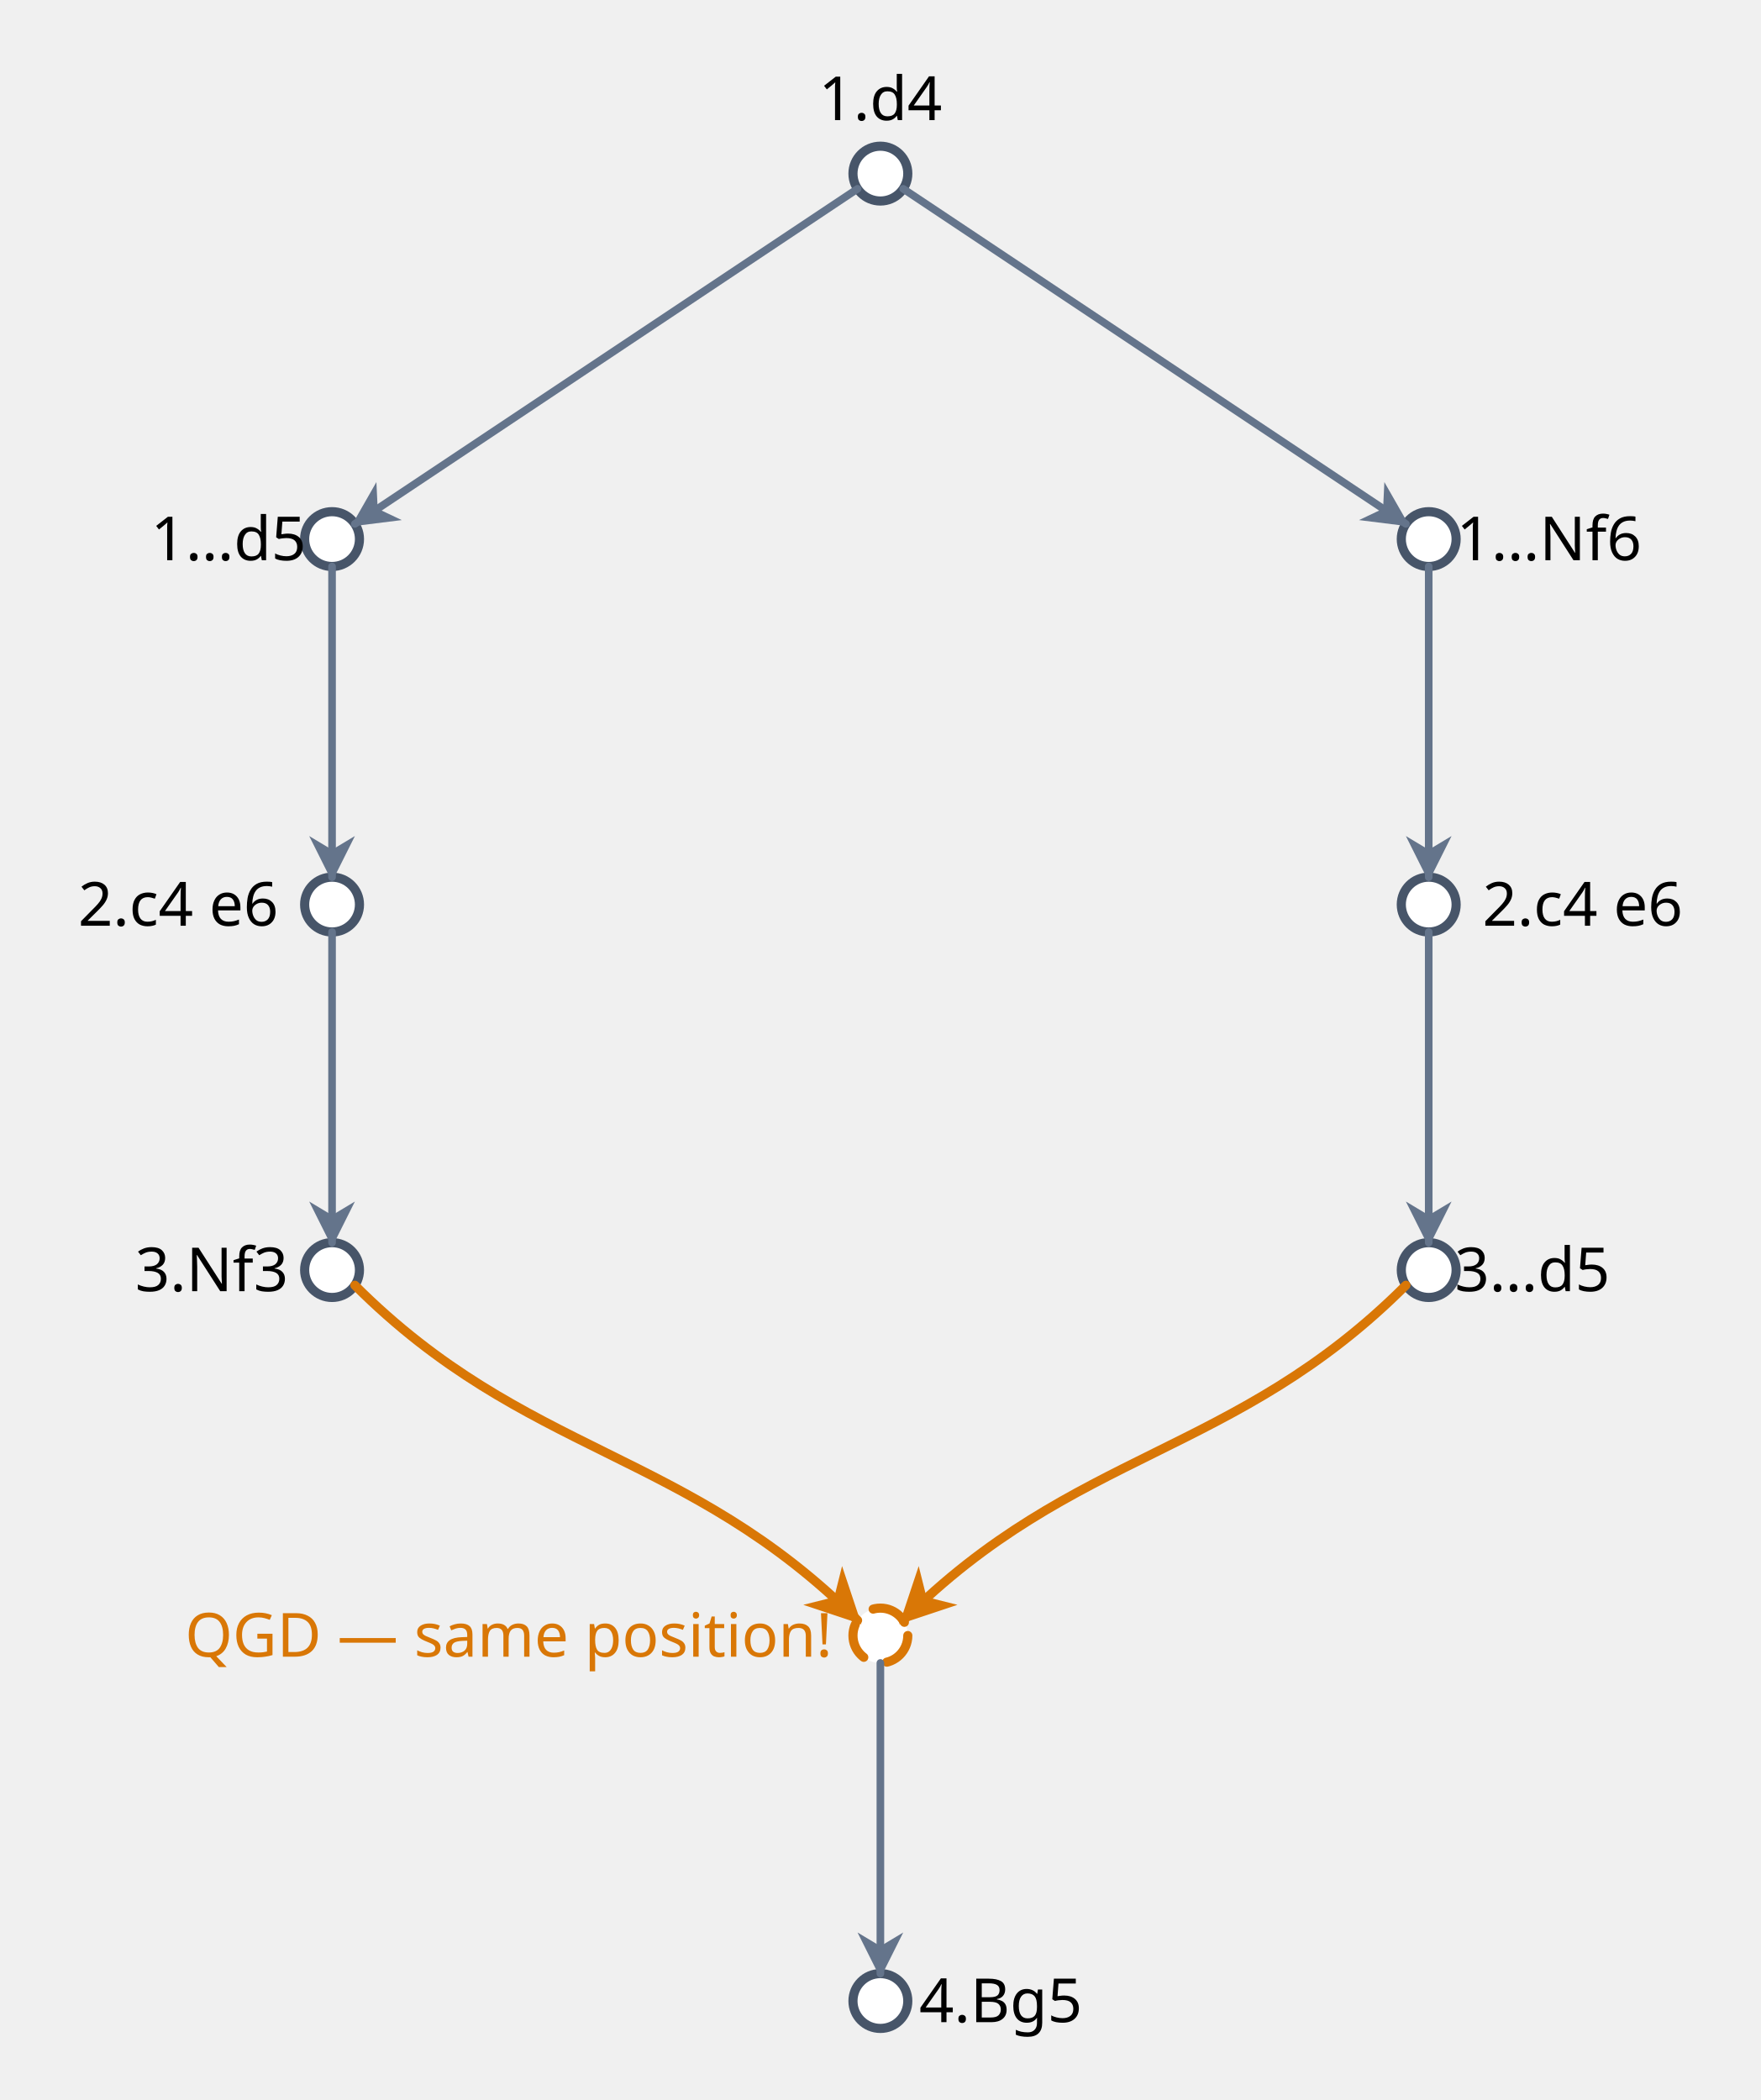
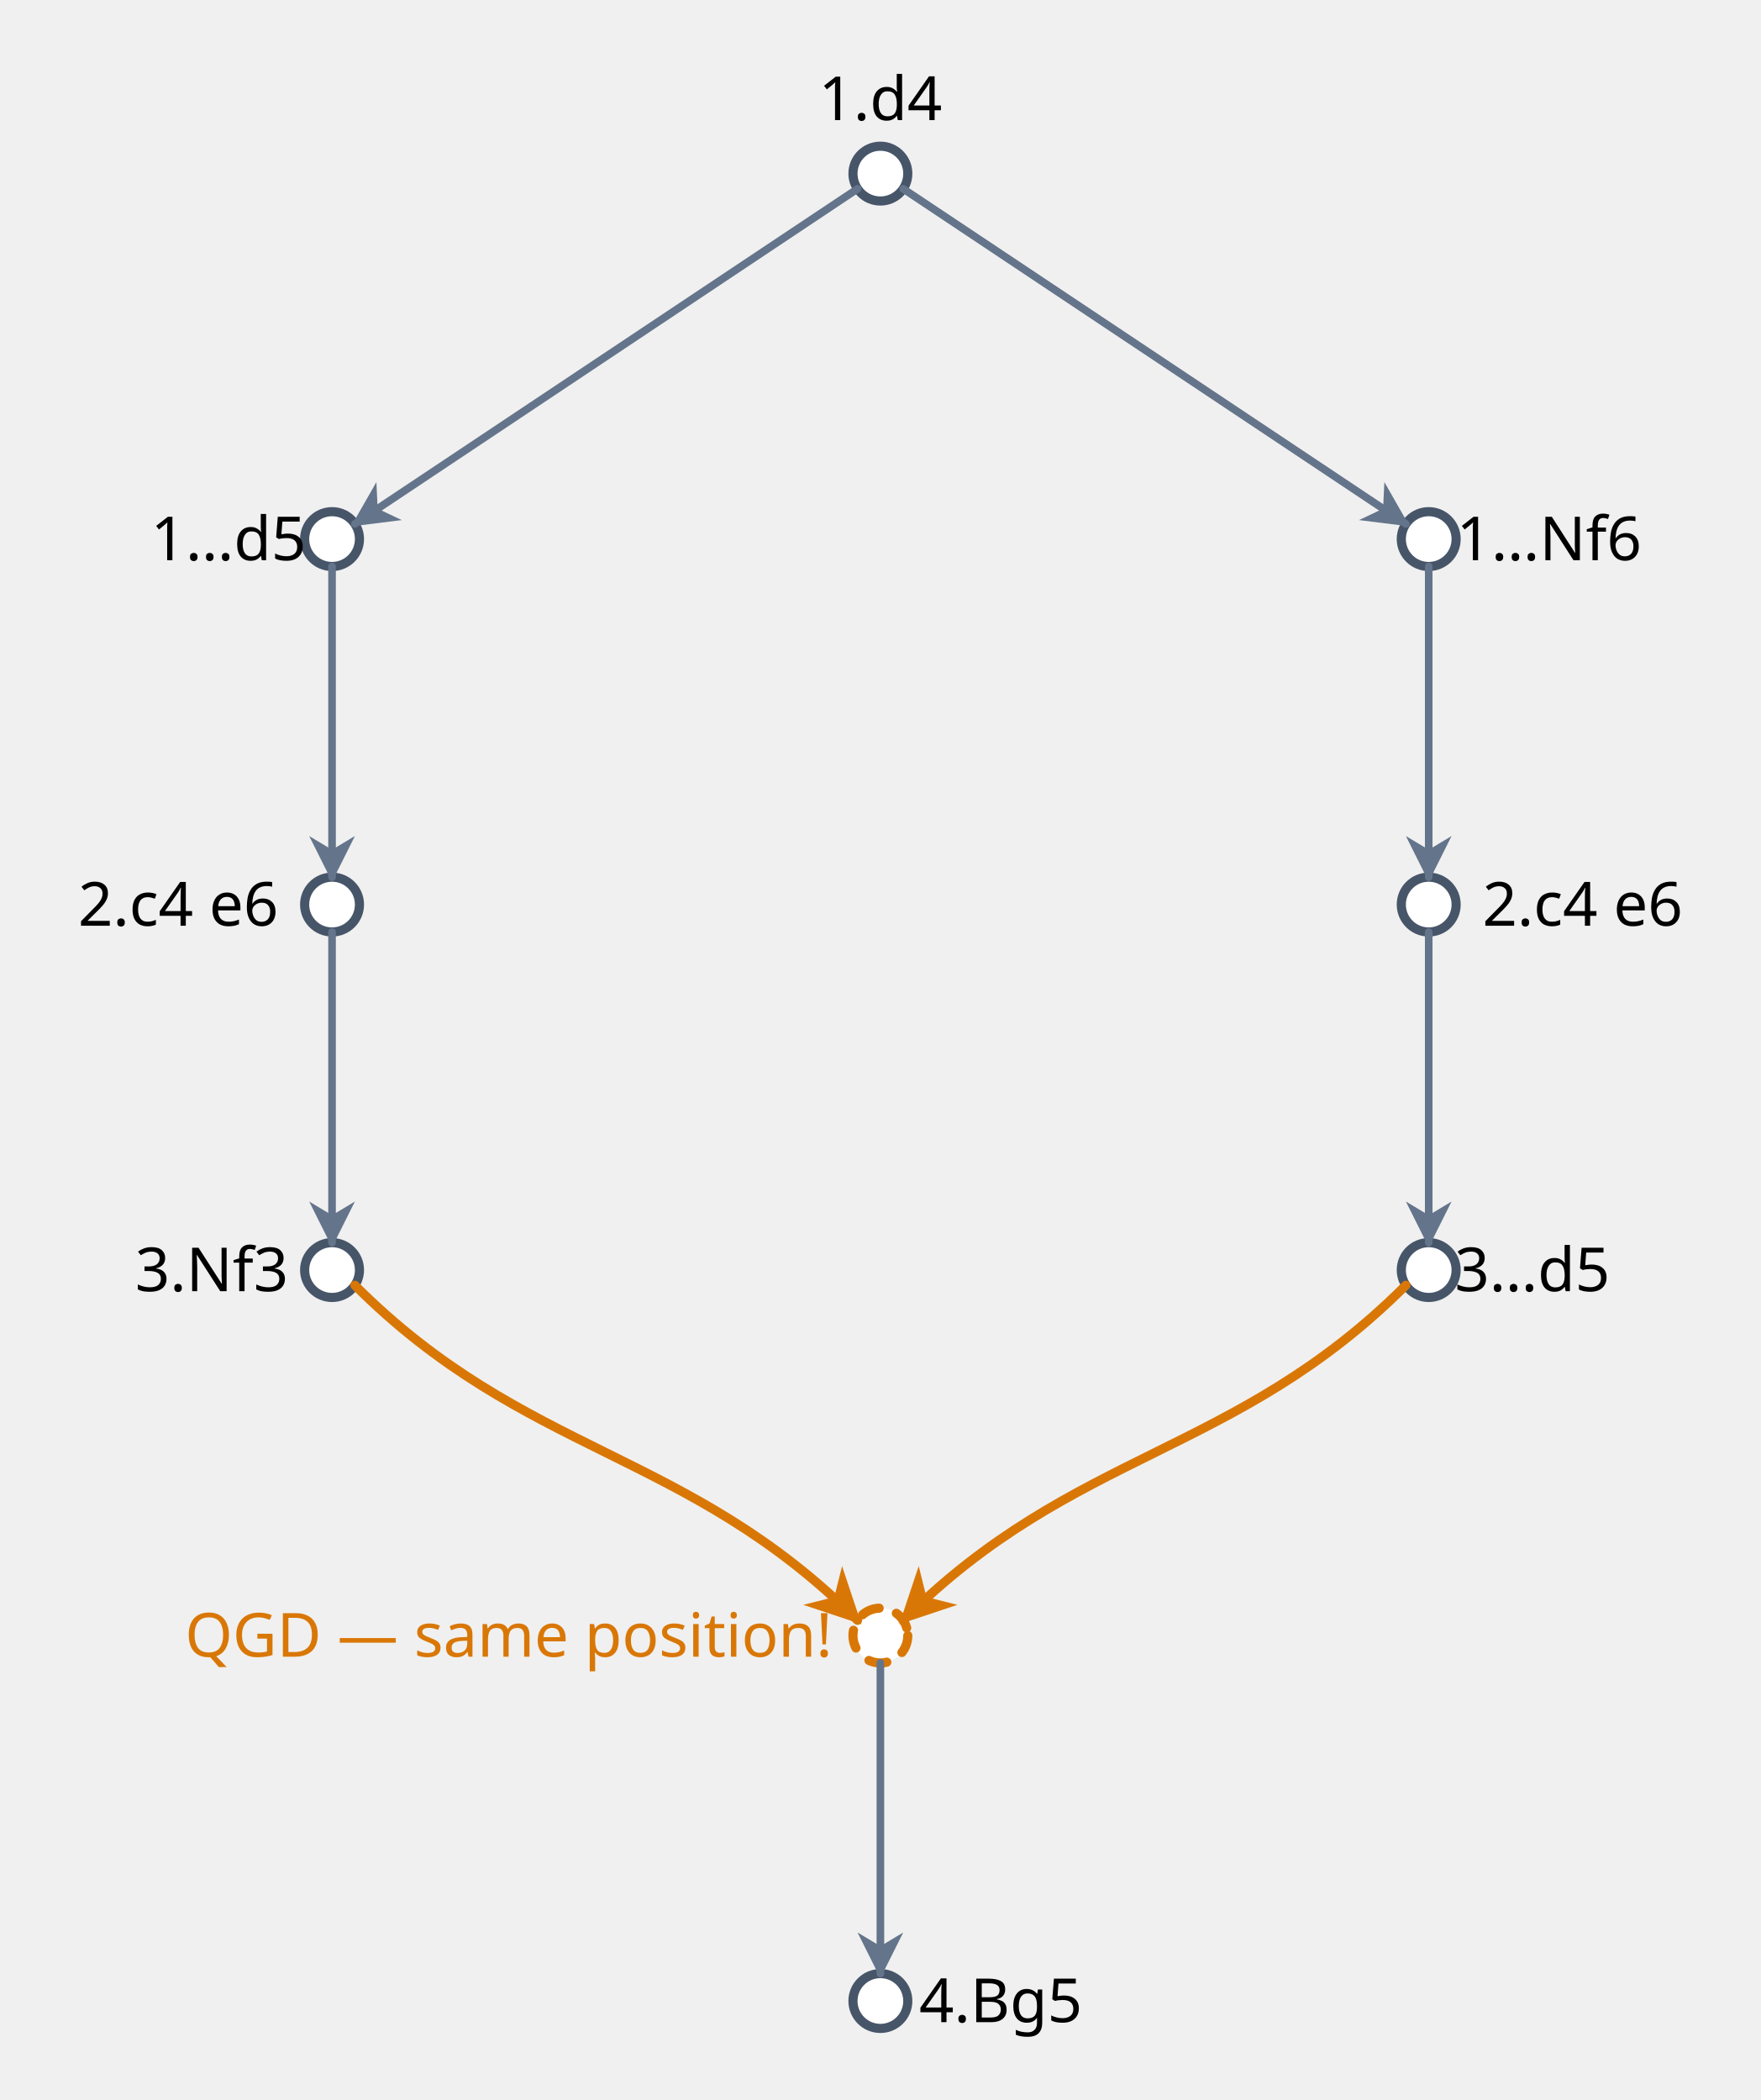
<svg xmlns="http://www.w3.org/2000/svg" width="289" height="344.75" viewBox="55.5 1.5 289 344.75">
  <defs>
    <marker markerWidth="6" markerHeight="6" viewBox="0 0 10 10" id="arrow-stealth-64748b" refX="9" refY="5" orient="auto">
      <path d="M 0 0 L 10 5 L 0 10 L 3 5 z" fill="#64748b" />
    </marker>
    <marker markerWidth="6" markerHeight="6" viewBox="0 0 10 10" id="arrow-stealth-d97706" refX="9" refY="5" orient="auto">
      <path d="M 0 0 L 10 5 L 0 10 L 3 5 z" fill="#d97706" />
    </marker>
  </defs>
  <circle r="4.5" stroke="#475569" stroke-width="1.5" stroke-opacity="1" stroke-linecap="round" stroke-linejoin="round" fill="#ffffff" fill-opacity="1" opacity="1" cx="200" cy="30" />
  <circle r="4.5" stroke="#475569" stroke-width="1.5" stroke-opacity="1" stroke-linecap="round" stroke-linejoin="round" fill="#ffffff" fill-opacity="1" opacity="1" cx="110" cy="90" />
  <circle r="4.5" stroke="#475569" stroke-width="1.5" stroke-opacity="1" stroke-linecap="round" stroke-linejoin="round" fill="#ffffff" fill-opacity="1" opacity="1" cx="110" cy="150" />
  <circle r="4.5" stroke="#475569" stroke-width="1.5" stroke-opacity="1" stroke-linecap="round" stroke-linejoin="round" fill="#ffffff" fill-opacity="1" opacity="1" cx="110" cy="210" />
  <circle r="4.5" stroke="#475569" stroke-width="1.5" stroke-opacity="1" stroke-linecap="round" stroke-linejoin="round" fill="#ffffff" fill-opacity="1" opacity="1" cx="290" cy="90" />
  <circle r="4.5" stroke="#475569" stroke-width="1.5" stroke-opacity="1" stroke-linecap="round" stroke-linejoin="round" fill="#ffffff" fill-opacity="1" opacity="1" cx="290" cy="150" />
  <circle r="4.5" stroke="#475569" stroke-width="1.5" stroke-opacity="1" stroke-linecap="round" stroke-linejoin="round" fill="#ffffff" fill-opacity="1" opacity="1" cx="290" cy="210" />
-   <circle r="4.5" stroke="#d97706" stroke-width="1.5" stroke-opacity="1" stroke-dasharray="6 4" stroke-linecap="round" stroke-linejoin="round" fill="#ffffff" fill-opacity="1" opacity="1" cx="200" cy="270" />
+   <circle r="4.5" stroke="#d97706" stroke-width="1.5" stroke-opacity="1" stroke-dasharray="3 3" stroke-linecap="round" stroke-linejoin="round" fill="#ffffff" fill-opacity="1" opacity="1" cx="200" cy="270" />
  <circle r="4.5" stroke="#475569" stroke-width="1.5" stroke-opacity="1" stroke-linecap="round" stroke-linejoin="round" fill="#ffffff" fill-opacity="1" opacity="1" cx="200" cy="330" />
  <g>
    <path d="M 196.256 32.496 L 113.744 87.504" stroke="#64748b" stroke-width="1.25" stroke-opacity="1" stroke-linecap="round" stroke-linejoin="round" fill="none" fill-opacity="1" opacity="1" marker-end="url(#arrow-stealth-64748b)" />
  </g>
  <g>
    <path d="M 203.744 32.496 L 286.256 87.504" stroke="#64748b" stroke-width="1.25" stroke-opacity="1" stroke-linecap="round" stroke-linejoin="round" fill="none" fill-opacity="1" opacity="1" marker-end="url(#arrow-stealth-64748b)" />
  </g>
  <g>
    <path d="M 110 94.5 L 110 145.5" stroke="#64748b" stroke-width="1.25" stroke-opacity="1" stroke-linecap="round" stroke-linejoin="round" fill="none" fill-opacity="1" opacity="1" marker-end="url(#arrow-stealth-64748b)" />
  </g>
  <g>
    <path d="M 110 154.5 L 110 205.5" stroke="#64748b" stroke-width="1.25" stroke-opacity="1" stroke-linecap="round" stroke-linejoin="round" fill="none" fill-opacity="1" opacity="1" marker-end="url(#arrow-stealth-64748b)" />
  </g>
  <g>
    <path d="M 290 94.5 L 290 145.5" stroke="#64748b" stroke-width="1.25" stroke-opacity="1" stroke-linecap="round" stroke-linejoin="round" fill="none" fill-opacity="1" opacity="1" marker-end="url(#arrow-stealth-64748b)" />
  </g>
  <g>
    <path d="M 290 154.5 L 290 205.5" stroke="#64748b" stroke-width="1.25" stroke-opacity="1" stroke-linecap="round" stroke-linejoin="round" fill="none" fill-opacity="1" opacity="1" marker-end="url(#arrow-stealth-64748b)" />
  </g>
  <g>
    <path d="M 113.744 212.496 C 141.793 240.545, 168.207 239.455, 196.256 267.504" stroke="#d97706" stroke-width="1.5" stroke-opacity="1" stroke-linecap="round" stroke-linejoin="round" fill="none" fill-opacity="1" opacity="1" marker-end="url(#arrow-stealth-d97706)" />
  </g>
  <g>
    <path d="M 286.256 212.496 C 258.207 240.545, 231.793 239.455, 203.744 267.504" stroke="#d97706" stroke-width="1.5" stroke-opacity="1" stroke-linecap="round" stroke-linejoin="round" fill="none" fill-opacity="1" opacity="1" marker-end="url(#arrow-stealth-d97706)" />
  </g>
  <g>
    <path d="M 200 274.5 L 200 325.5" stroke="#64748b" stroke-width="1.25" stroke-opacity="1" stroke-linecap="round" stroke-linejoin="round" fill="none" fill-opacity="1" opacity="1" marker-end="url(#arrow-stealth-64748b)" />
  </g>
  <text x="200" y="17.75" font-family="sans-serif" font-size="10" font-weight="normal" fill="#000000" text-anchor="middle" dominant-baseline="middle">1.d4</text>
  <text x="93" y="90" font-family="sans-serif" font-size="10" font-weight="normal" fill="#000000" text-anchor="middle" dominant-baseline="middle">1…d5</text>
  <text x="84.75" y="150" font-family="sans-serif" font-size="10" font-weight="normal" fill="#000000" text-anchor="middle" dominant-baseline="middle">2.c4 e6</text>
  <text x="90.25" y="210" font-family="sans-serif" font-size="10" font-weight="normal" fill="#000000" text-anchor="middle" dominant-baseline="middle">3.Nf3</text>
  <text x="309.75" y="90" font-family="sans-serif" font-size="10" font-weight="normal" fill="#000000" text-anchor="middle" dominant-baseline="middle">1…Nf6</text>
  <text x="315.25" y="150" font-family="sans-serif" font-size="10" font-weight="normal" fill="#000000" text-anchor="middle" dominant-baseline="middle">2.c4 e6</text>
  <text x="307" y="210" font-family="sans-serif" font-size="10" font-weight="normal" fill="#000000" text-anchor="middle" dominant-baseline="middle">3…d5</text>
  <text x="139" y="270" font-family="sans-serif" font-size="10" font-weight="normal" fill="#d97706" text-anchor="middle" dominant-baseline="middle">QGD — same position!</text>
  <text x="219.75" y="330" font-family="sans-serif" font-size="10" font-weight="normal" fill="#000000" text-anchor="middle" dominant-baseline="middle">4.Bg5</text>
</svg>
